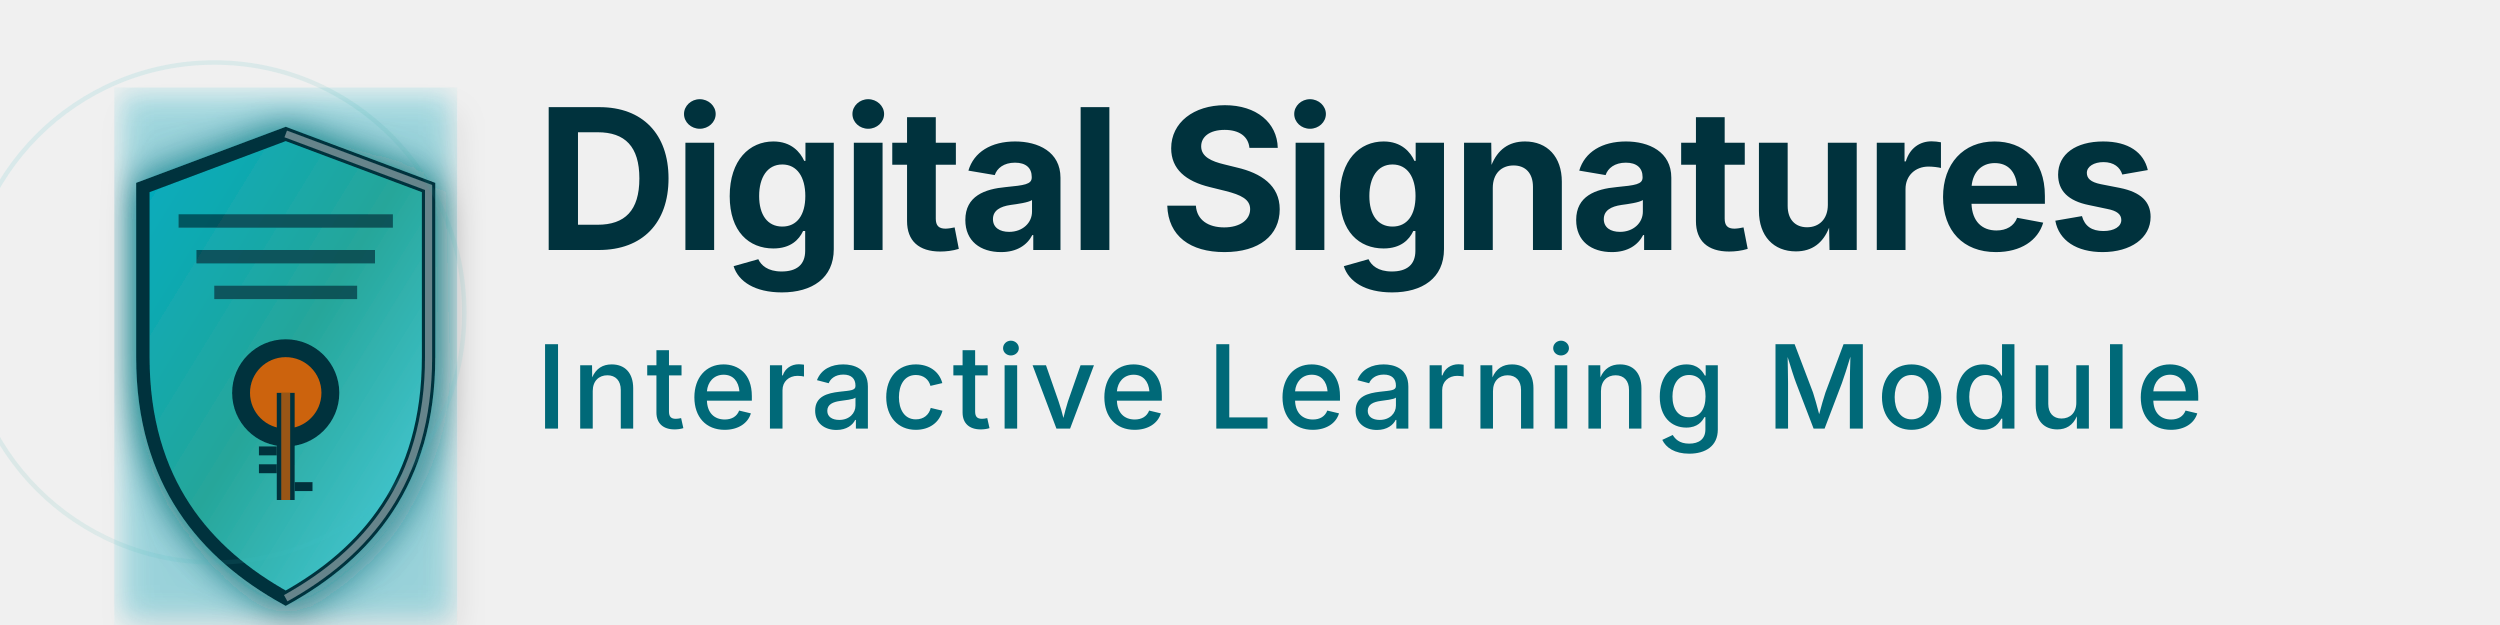
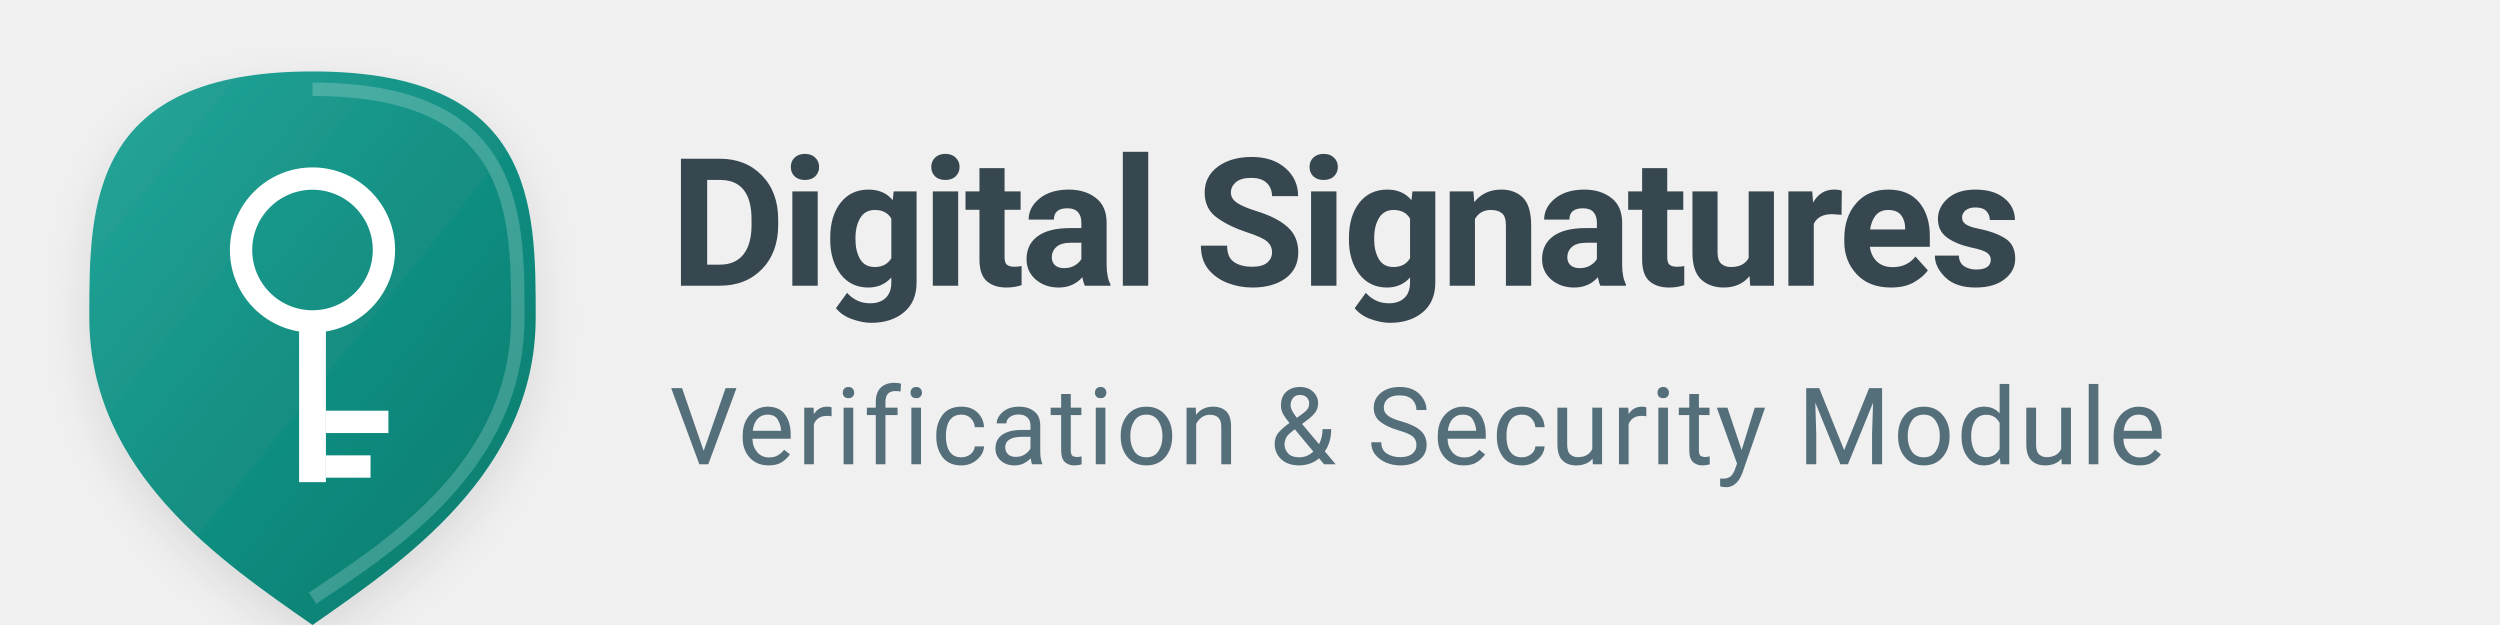
<svg xmlns="http://www.w3.org/2000/svg" viewBox="0 0 280 70" width="280" height="70">
  <defs>
-     <linearGradient id="shieldGrad" x1="0%" y1="0%" x2="100%" y2="100%">
-       <stop offset="0%" style="stop-color:#00ACC1;stop-opacity:1" />
-       <stop offset="50%" style="stop-color:#26A69A;stop-opacity:1" />
-       <stop offset="100%" style="stop-color:#4DD0E1;stop-opacity:1" />
+     <linearGradient id="dsShieldGradient" x1="0%" y1="0%" x2="100%" y2="100%">
+       <stop offset="0%" style="stop-color:#26A69A;" />
+       <stop offset="100%" style="stop-color:#00796B;" />
    </linearGradient>
-     <linearGradient id="accentGrad" x1="0%" y1="0%" x2="100%" y2="100%">
-       <stop offset="0%" style="stop-color:#FF6F00;stop-opacity:1" />
-       <stop offset="100%" style="stop-color:#FF9800;stop-opacity:1" />
+     <linearGradient id="dsAccentGradient" x1="0%" y1="0%" x2="100%" y2="100%">
+       <stop offset="0%" style="stop-color:#80CBC4;" />
+       <stop offset="100%" style="stop-color:#B2DFDB;" />
    </linearGradient>
-     <filter id="shadow" x="-20%" y="-20%" width="140%" height="140%">
-       <feDropShadow dx="1" dy="2" stdDeviation="1.5" flood-color="rgba(0,0,0,0.3)" />
-     </filter>
-     <filter id="innerGlow">
-       <feFlood flood-color="#00ACC1" flood-opacity="0.3" />
-       <feComposite in="SourceGraphic" />
-       <feGaussianBlur stdDeviation="2" />
-       <feOffset dx="0" dy="0" />
-       <feComposite operator="over" in="SourceGraphic" />
+     <filter id="dsShadow" x="-50%" y="-50%" width="200%" height="200%">
+       <feDropShadow dx="0" dy="2" stdDeviation="2.5" flood-color="#000000" flood-opacity="0.1" />
    </filter>
  </defs>
-   <g transform="translate(8, 12)" filter="url(#shadow)">
-     <path d="M24 3 L40 9 L40 28 C40 42 33 50 24 55 C15 50 8 42 8 28 L8 9 Z" fill="url(#shieldGrad)" stroke="#00323d" stroke-width="1.5" filter="url(#innerGlow)" />
-     <path d="M24 3 L40 9 L40 28 C40 42 33 50 24 55" fill="none" stroke="rgba(255,255,255,0.4)" stroke-width="0.8" />
-     <g transform="translate(24, 32)">
-       <circle cx="0" cy="0" r="6" fill="#00323d" />
-       <circle cx="0" cy="0" r="4" fill="#FF6F00" opacity="0.8" />
-       <rect x="-1" y="0" width="2" height="12" fill="#00323d" />
-       <rect x="-0.5" y="0" width="1" height="12" fill="#FF6F00" opacity="0.6" />
-       <rect x="-3" y="6" width="2" height="1" fill="#00323d" />
-       <rect x="-3" y="8" width="2" height="1" fill="#00323d" />
-       <rect x="1" y="10" width="2" height="1" fill="#00323d" />
+   <g transform="translate(10, 8)" filter="url(#dsShadow)">
+     <path d="M25 0 C 50 0, 50 15, 50 27.5 C 50 45, 35 55, 25 62 C 15 55, 0 45, 0 27.5 C 0 15, 0 0, 25 0 Z" fill="url(#dsShieldGradient)" />
+     <path d="M25 2 C 48 2, 48 16, 48 27.5 C 48 44, 34 53, 25 59" fill="none" stroke="rgba(255,255,255,0.2)" stroke-width="1.5" />
+     <g transform="translate(25, 30)">
+       <circle cx="0" cy="-10" r="8" fill="none" stroke="#FFFFFF" stroke-width="2.5" />
+       <rect x="-1.5" y="-2" width="3" height="18" fill="#FFFFFF" />
+       <rect x="1.5" y="8" width="7" height="2.5" fill="#FFFFFF" />
+       <rect x="1.5" y="13" width="5" height="2.5" fill="#FFFFFF" />
    </g>
-     <rect x="12" y="12" width="24" height="1.5" fill="#00323d" opacity="0.7" />
-     <rect x="14" y="16" width="20" height="1.5" fill="#00323d" opacity="0.7" />
-     <rect x="16" y="20" width="16" height="1.5" fill="#00323d" opacity="0.7" />
  </g>
-   <g transform="translate(60, 0)">
-     <text x="0" y="28" font-family="system-ui, -apple-system, sans-serif" font-size="22" font-weight="700" fill="#00323d" letter-spacing="-0.5">
+   <g transform="translate(75, 12)">
+     <text x="0" y="20" font-family="system-ui, -apple-system, 'Segoe UI', Roboto, sans-serif" font-size="20" font-weight="600" fill="#37474F" letter-spacing="-0.5">
      Digital Signatures
    </text>
-     <text x="0" y="48" font-family="system-ui, -apple-system, sans-serif" font-size="13" font-weight="500" fill="#006978" letter-spacing="0.5">
-       Interactive Learning Module
+     <text x="0" y="40" font-family="system-ui, -apple-system, 'Segoe UI', Roboto, sans-serif" font-size="12" font-weight="400" fill="#546E7A" letter-spacing="0.25">
+       Verification &amp; Security Module
    </text>
-     <line x1="0" y1="32" x2="180" y2="32" stroke="url(#accentGrad)" stroke-width="1.5" opacity="0.6" />
  </g>
-   <circle cx="24" cy="35" r="28" fill="none" stroke="url(#shieldGrad)" stroke-width="0.5" opacity="0.1" />
</svg>
